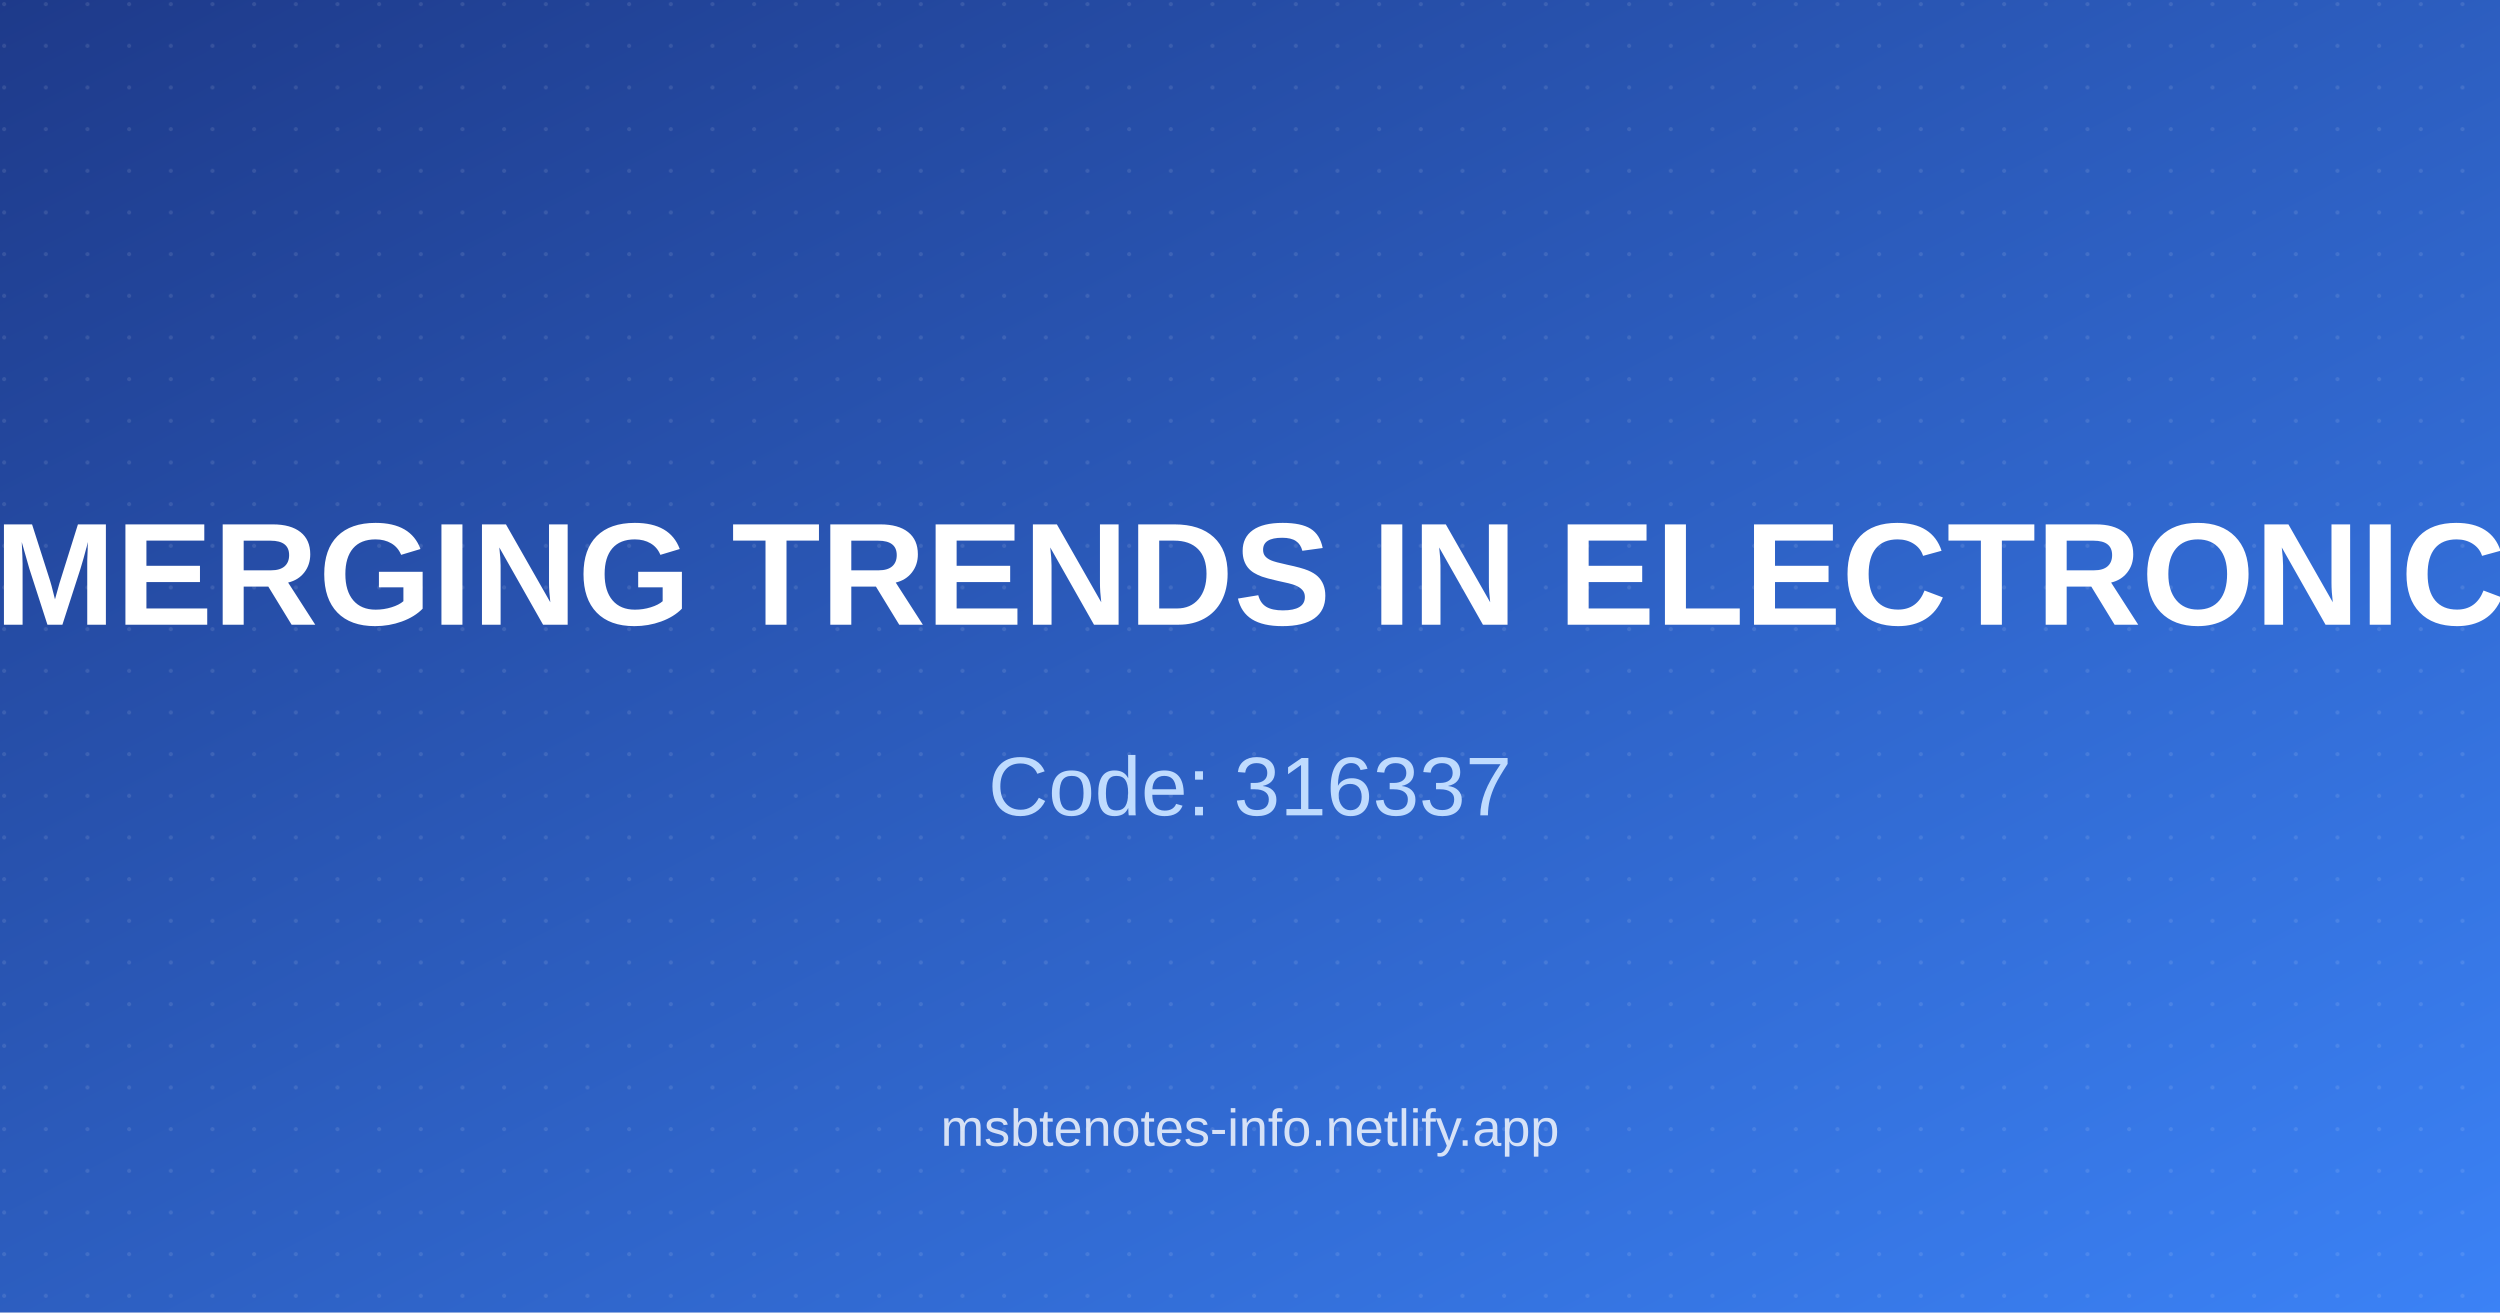
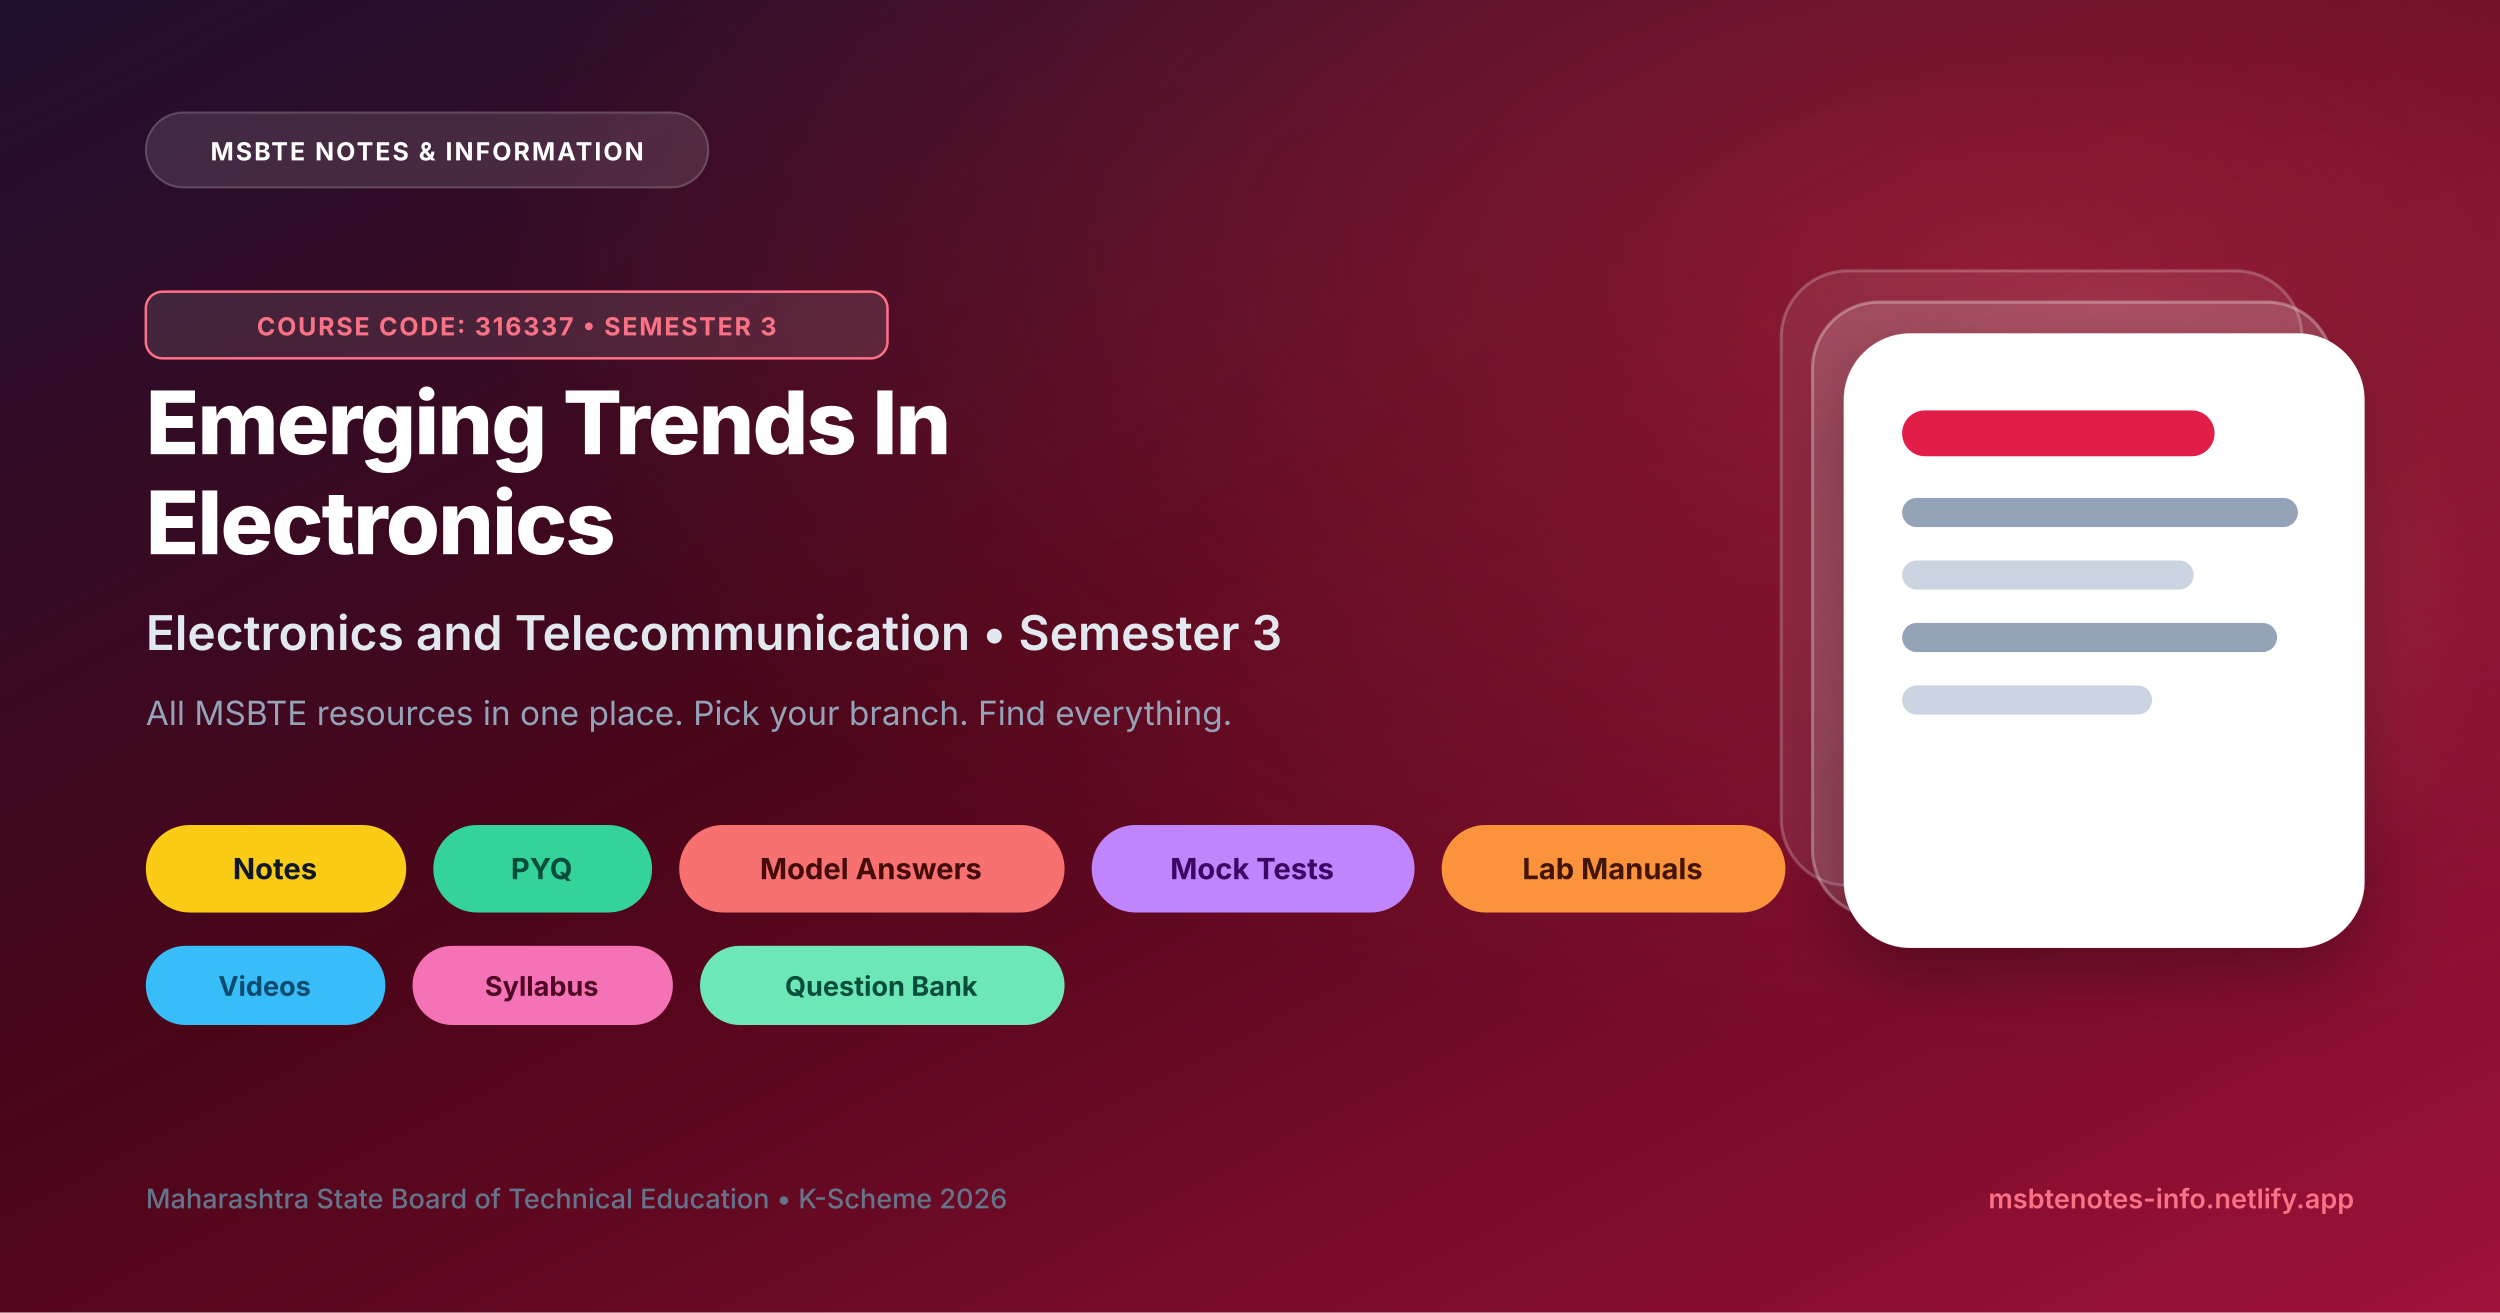
- <svg xmlns="http://www.w3.org/2000/svg" width="1200" height="630">
+ <svg xmlns="http://www.w3.org/2000/svg" width="1200" height="630" viewBox="0 0 1200 630">
  <defs>
-     <linearGradient id="grad1" x1="0%" y1="0%" x2="100%" y2="100%">
-       <stop offset="0%" style="stop-color:#1e3a8a;stop-opacity:1" />
-       <stop offset="100%" style="stop-color:#3b82f6;stop-opacity:1" />
+     <linearGradient id="bgGrad" x1="0%" y1="0%" x2="100%" y2="100%">
+       <stop offset="0%" stop-color="#1f102e" />
+       <stop offset="45%" stop-color="#4c0519" />
+       <stop offset="100%" stop-color="#9f1239" />
    </linearGradient>
-     <pattern id="pattern1" x="0" y="0" width="20" height="20" patternUnits="userSpaceOnUse">
-       <circle cx="2" cy="2" r="1" fill="rgba(255,255,255,0.1)" />
-     </pattern>
+     <radialGradient id="bgGlow" cx="80%" cy="20%" r="60%">
+       <stop offset="0%" stop-color="#f43f5e" stop-opacity="0.38" />
+       <stop offset="100%" stop-color="#f43f5e" stop-opacity="0" />
+     </radialGradient>
+     <radialGradient id="cardGlow" cx="50%" cy="50%" r="50%">
+       <stop offset="0%" stop-color="#fb7185" stop-opacity="0.32" />
+       <stop offset="100%" stop-color="#fb7185" stop-opacity="0" />
+     </radialGradient>
+     <filter id="dropShadow" x="-10%" y="-10%" width="130%" height="130%">
+       <feDropShadow dx="0" dy="14" stdDeviation="18" flood-color="#000000" flood-opacity="0.32" />
+     </filter>
  </defs>
-   <rect width="1200" height="630" fill="url(#grad1)" />
-   <rect width="1200" height="630" fill="url(#pattern1)" />
-   <text x="600" y="280" font-family="Arial, sans-serif" font-weight="bold" font-size="70" fill="white" text-anchor="middle" dominant-baseline="middle">
-     EMERGING TRENDS IN ELECTRONICS
-   </text>
-   <text x="600" y="380" font-family="Arial, sans-serif" font-size="40" fill="#bfdbfe" text-anchor="middle" dominant-baseline="middle">
-     Code: 316337
-   </text>
-   <text x="600" y="550" font-family="Arial, sans-serif" font-size="25" fill="rgba(255,255,255,0.8)" text-anchor="middle">
-     msbtenotes-info.netlify.app
-   </text>
+   <rect width="1200" height="630" fill="url(#bgGrad)" />
+   <rect width="1200" height="630" fill="url(#bgGlow)" />
+   <g transform="translate(70, 54)">
+     <rect width="270" height="36" rx="18" fill="rgba(255, 255, 255, 0.12)" stroke="rgba(255, 255, 255, 0.2)" stroke-width="1" />
+     <text x="135" y="23" font-family="'Segoe UI', Inter, -apple-system, sans-serif" font-size="12" font-weight="700" fill="#ffffff" letter-spacing="0.08em" text-anchor="middle">MSBTE NOTES &amp; INFORMATION</text>
+   </g>
+   <g transform="translate(70, 140)">
+     <rect width="356" height="32" rx="8" fill="rgba(255, 255, 255, 0.1)" stroke="#fb7185" stroke-width="1.2" />
+     <text x="178" y="21" font-family="'Segoe UI', Inter, monospace" font-size="12" font-weight="700" fill="#fb7185" letter-spacing="0.07em" text-anchor="middle">COURSE CODE: 316337 • SEMESTER 3</text>
+     <text x="0" y="78" font-family="'Segoe UI', Inter, -apple-system, sans-serif" font-size="42" font-weight="800" fill="#ffffff" letter-spacing="-0.02em">
+       Emerging Trends In
+     </text>
+     <text x="0" y="126" font-family="'Segoe UI', Inter, -apple-system, sans-serif" font-size="42" font-weight="800" fill="#ffffff" letter-spacing="-0.02em">
+       Electronics
+     </text>
+     <text x="0" y="172" font-family="'Segoe UI', Inter, -apple-system, sans-serif" font-size="23" font-weight="600" fill="#e2e8f0">
+       Electronics and Telecommunication • Semester 3
+     </text>
+     <text x="0" y="208" font-family="'Segoe UI', Inter, -apple-system, sans-serif" font-size="16" font-weight="400" fill="#94a3b8">
+       All MSBTE resources in one place. Pick your branch. Find everything.
+     </text>
+     <g transform="translate(0, 256)">
+       <g transform="translate(0, 0)">
+         <rect width="125" height="42" rx="21" fill="#facc15" />
+         <text x="62" y="26" font-family="'Segoe UI', Inter, sans-serif" font-size="14" font-weight="700" fill="#0f172a" text-anchor="middle">Notes</text>
+       </g>
+       <g transform="translate(138, 0)">
+         <rect width="105" height="42" rx="21" fill="#34d399" />
+         <text x="52" y="26" font-family="'Segoe UI', Inter, sans-serif" font-size="14" font-weight="700" fill="#064e3b" text-anchor="middle">PYQ</text>
+       </g>
+       <g transform="translate(256, 0)">
+         <rect width="185" height="42" rx="21" fill="#f87171" />
+         <text x="92" y="26" font-family="'Segoe UI', Inter, sans-serif" font-size="14" font-weight="700" fill="#450a0a" text-anchor="middle">Model Answers</text>
+       </g>
+       <g transform="translate(454, 0)">
+         <rect width="155" height="42" rx="21" fill="#c084fc" />
+         <text x="77" y="26" font-family="'Segoe UI', Inter, sans-serif" font-size="14" font-weight="700" fill="#3b0764" text-anchor="middle">Mock Tests</text>
+       </g>
+       <g transform="translate(622, 0)">
+         <rect width="165" height="42" rx="21" fill="#fb923c" />
+         <text x="82" y="26" font-family="'Segoe UI', Inter, sans-serif" font-size="14" font-weight="700" fill="#431407" text-anchor="middle">Lab Manuals</text>
+       </g>
+     </g>
+     <g transform="translate(0, 314)">
+       <g transform="translate(0, 0)">
+         <rect width="115" height="38" rx="19" fill="#38bdf8" />
+         <text x="57" y="24" font-family="'Segoe UI', Inter, sans-serif" font-size="13" font-weight="700" fill="#0c4a6e" text-anchor="middle">Videos</text>
+       </g>
+       <g transform="translate(128, 0)">
+         <rect width="125" height="38" rx="19" fill="#f472b6" />
+         <text x="62" y="24" font-family="'Segoe UI', Inter, sans-serif" font-size="13" font-weight="700" fill="#500724" text-anchor="middle">Syllabus</text>
+       </g>
+       <g transform="translate(266, 0)">
+         <rect width="175" height="38" rx="19" fill="#6ee7b7" />
+         <text x="87" y="24" font-family="'Segoe UI', Inter, sans-serif" font-size="13" font-weight="700" fill="#064e3b" text-anchor="middle">Question Bank</text>
+       </g>
+     </g>
+   </g>
+   <g transform="translate(885, 145)">
+     <circle cx="140" cy="150" r="170" fill="url(#cardGlow)" />
+     <rect x="-30" y="-15" width="250" height="295" rx="32" fill="rgba(255, 255, 255, 0.08)" stroke="rgba(255, 255, 255, 0.22)" stroke-width="1.5" />
+     <rect x="-15" y="0" width="250" height="295" rx="32" fill="rgba(255, 255, 255, 0.16)" stroke="rgba(255, 255, 255, 0.32)" stroke-width="1.5" />
+     <rect x="0" y="15" width="250" height="295" rx="32" fill="#ffffff" filter="url(#dropShadow)" />
+     <rect x="28" y="52" width="150" height="22" rx="11" fill="#e11d48" />
+     <rect x="28" y="94" width="190" height="14" rx="7" fill="#94a3b8" />
+     <rect x="28" y="124" width="140" height="14" rx="7" fill="#cbd5e1" />
+     <rect x="28" y="154" width="180" height="14" rx="7" fill="#94a3b8" />
+     <rect x="28" y="184" width="120" height="14" rx="7" fill="#cbd5e1" />
+   </g>
+   <g transform="translate(70, 580)">
+     <text x="0" y="0" font-family="'Segoe UI', Inter, sans-serif" font-size="13" font-weight="500" fill="#64748b">
+       Maharashtra State Board of Technical Education • K-Scheme 2026
+     </text>
+     <text x="1060" y="0" font-family="'Segoe UI', Inter, sans-serif" font-size="13" font-weight="600" fill="#fb7185" text-anchor="end">
+       msbtenotes-info.netlify.app
+     </text>
+   </g>
</svg>
